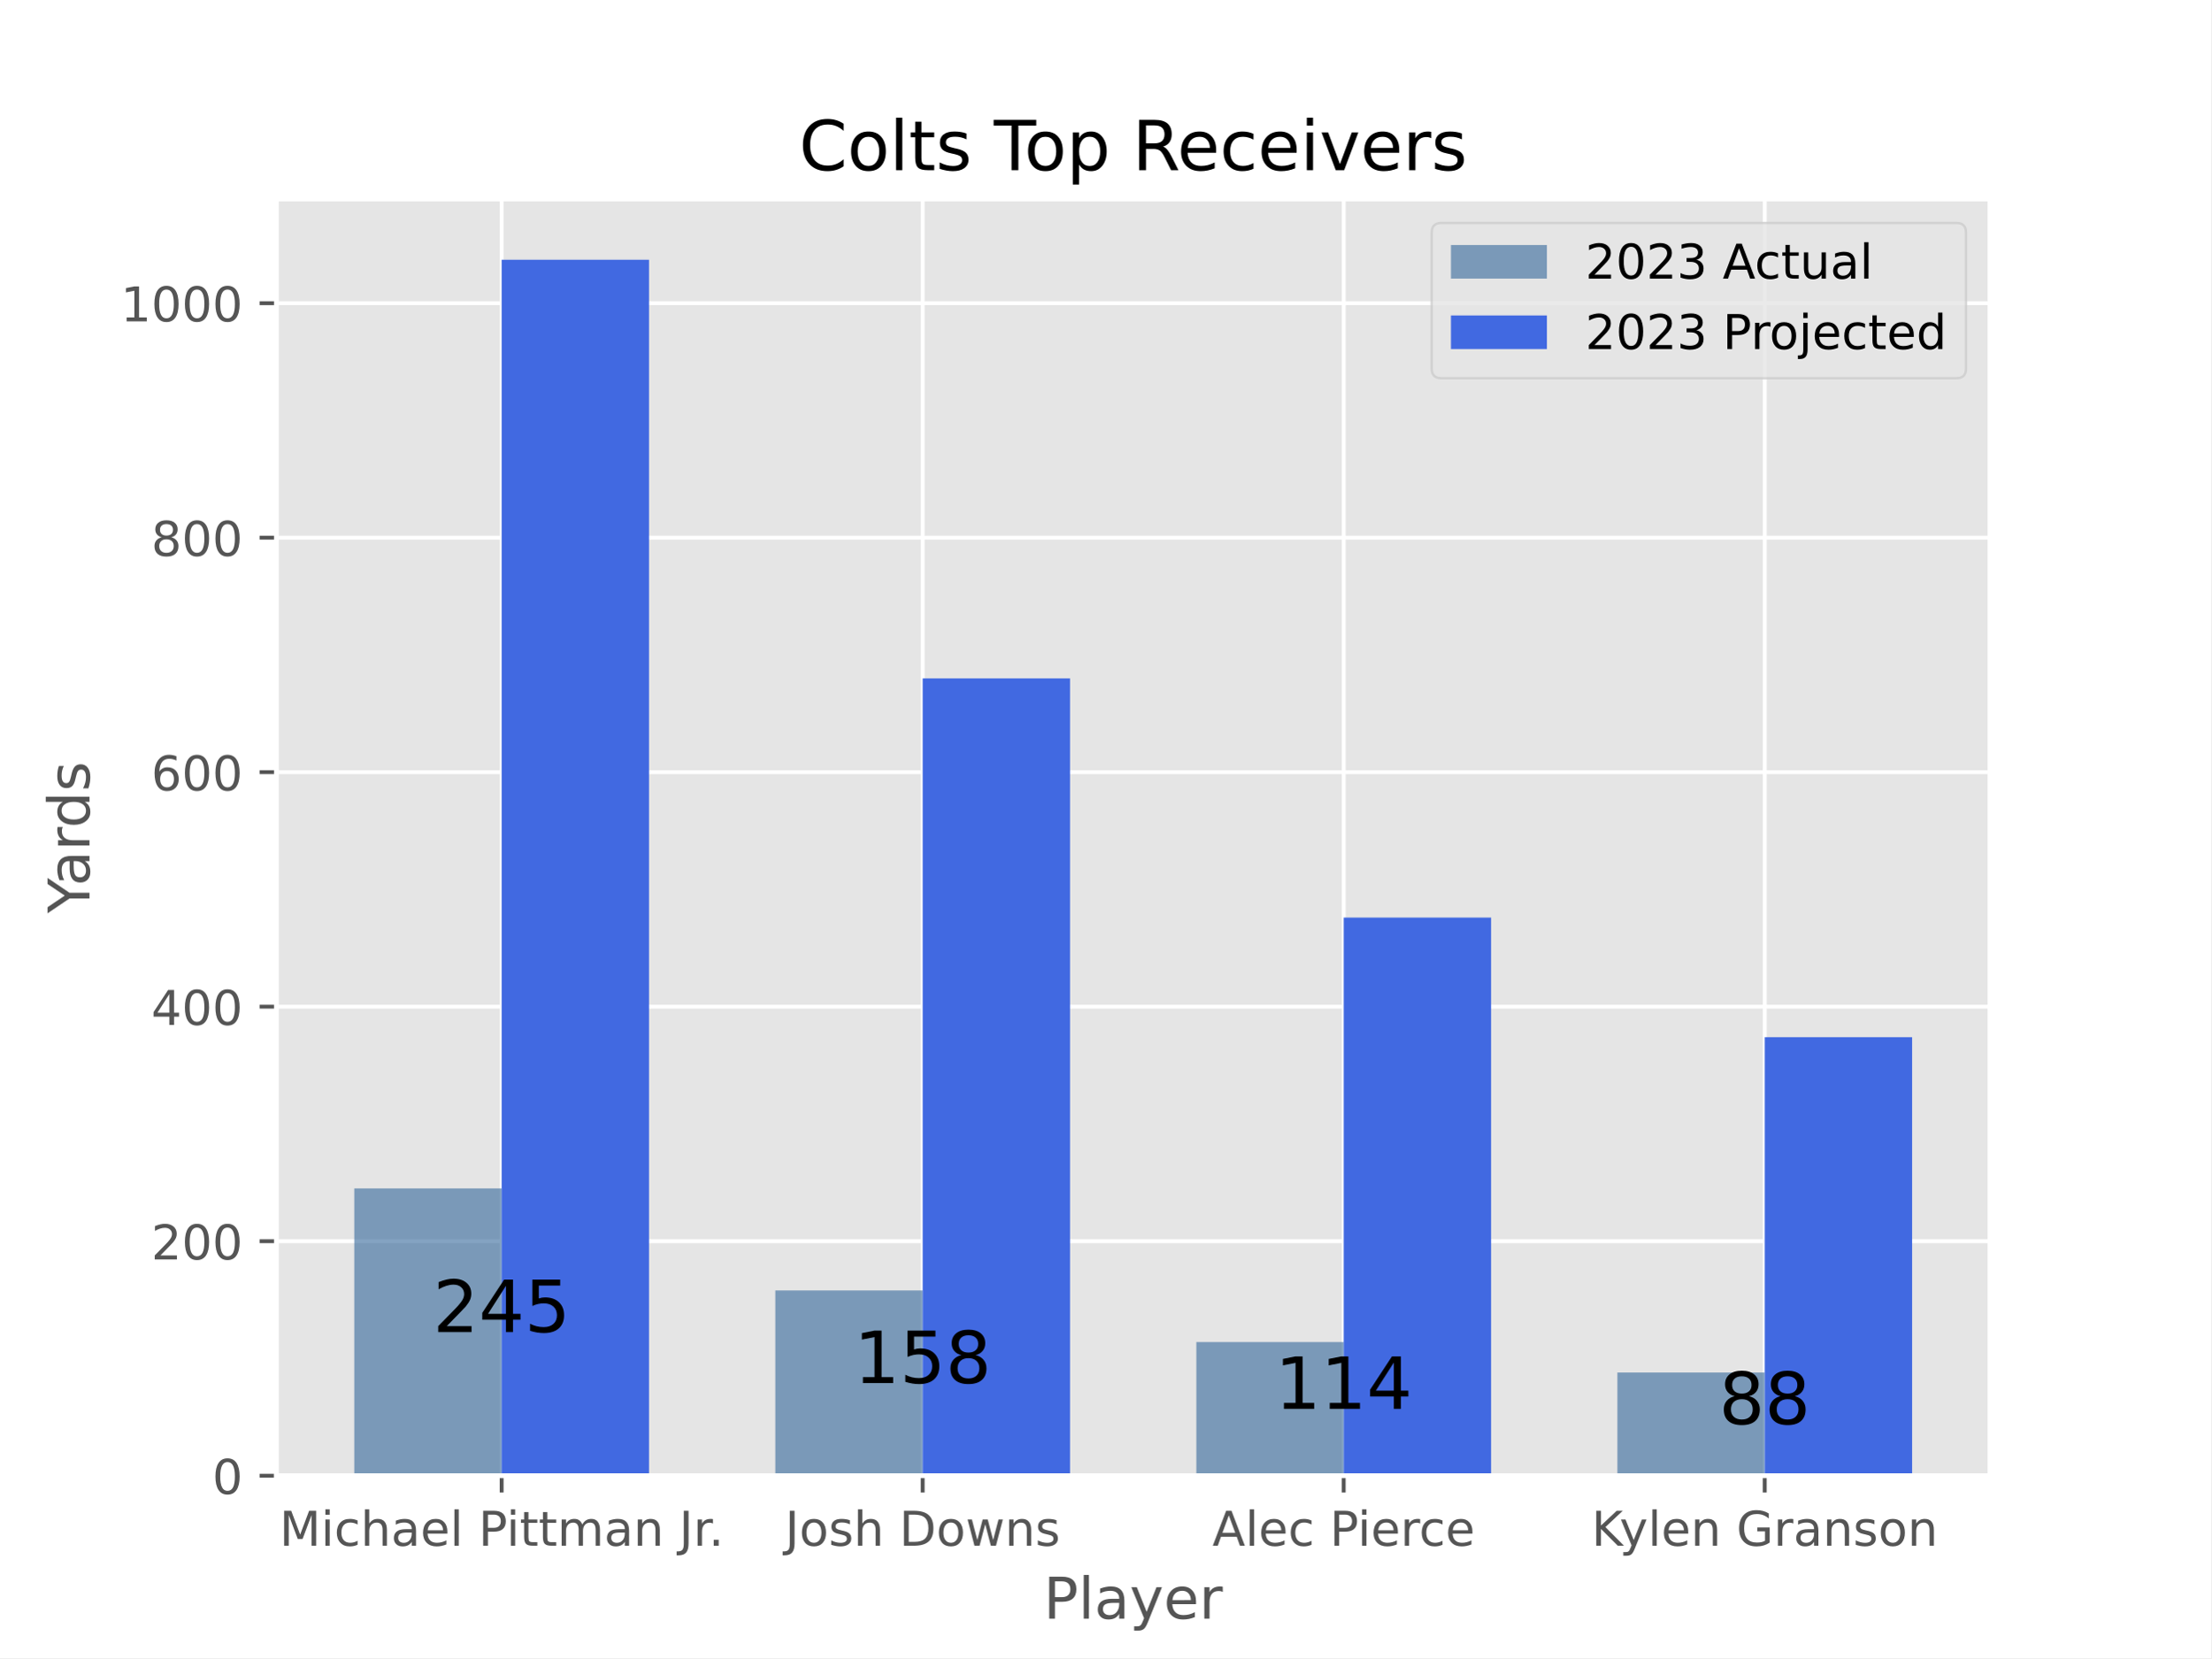
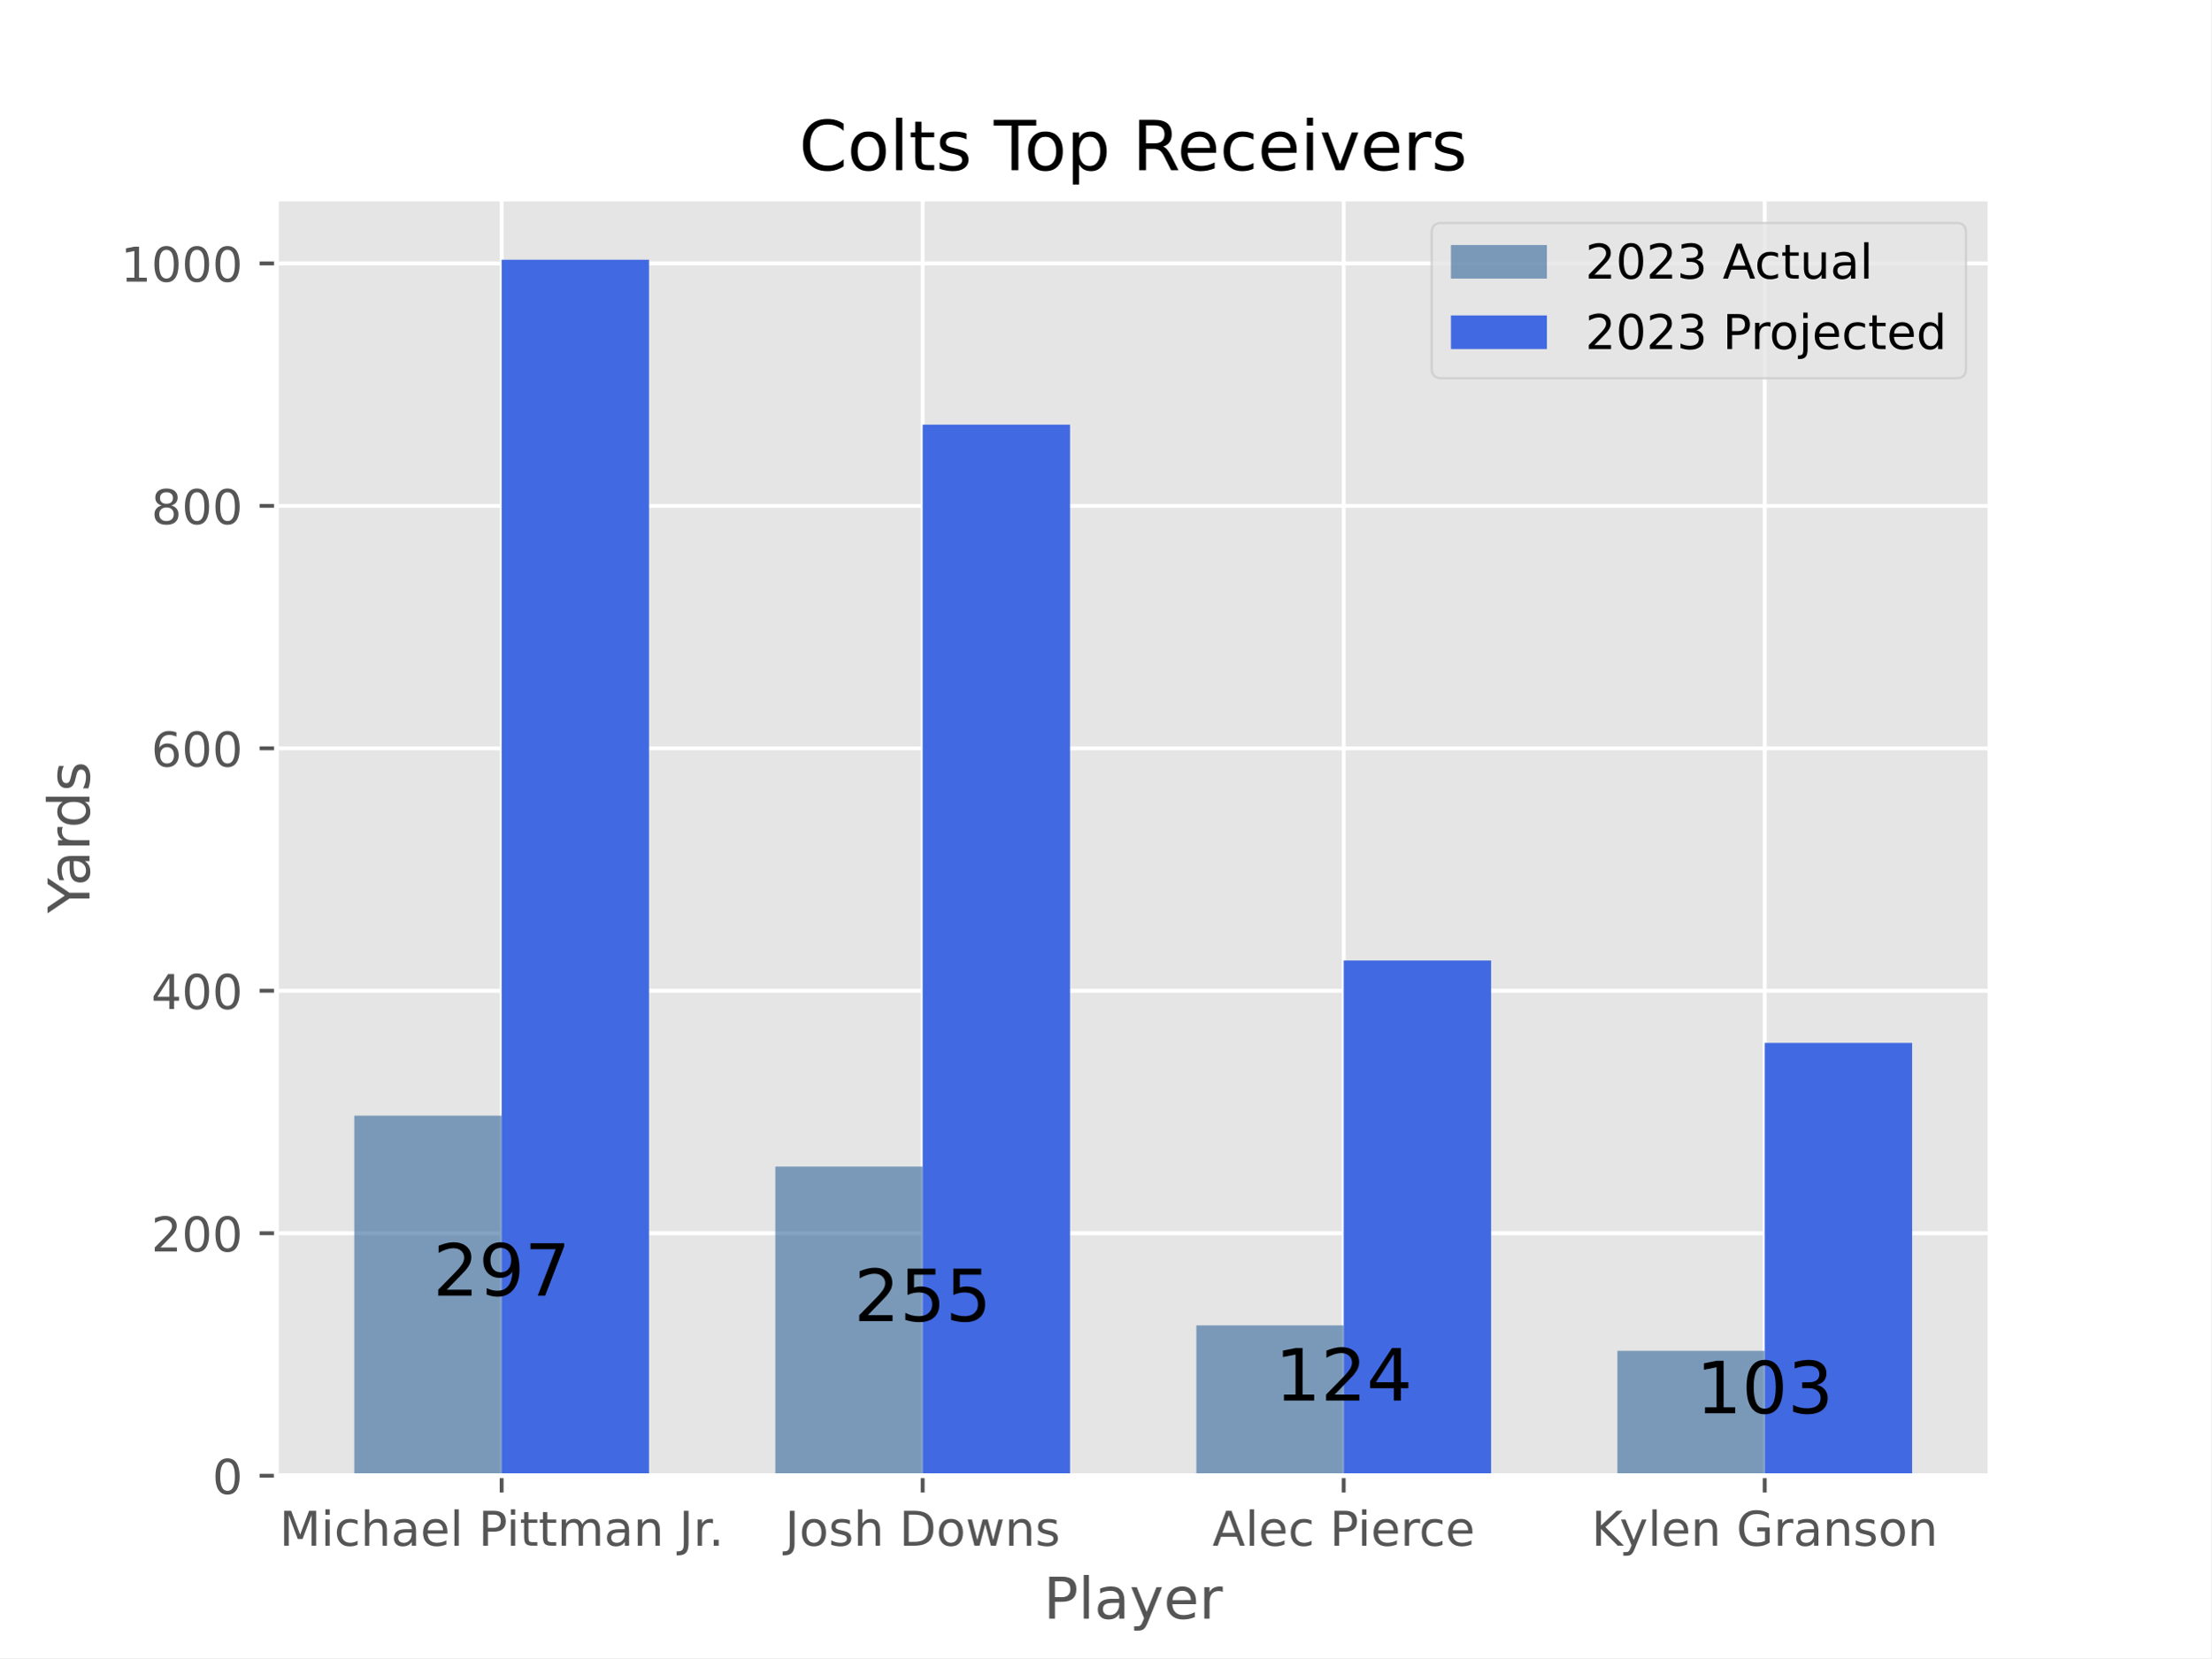
<svg xmlns="http://www.w3.org/2000/svg" xmlns:xlink="http://www.w3.org/1999/xlink" width="460.8pt" height="345.6pt" viewBox="0 0 460.8 345.6" version="1.1">
  <defs>
    <style type="text/css">*{stroke-linejoin: round; stroke-linecap: butt}</style>
  </defs>
  <g id="figure_1">
    <g id="patch_1">
      <path d="M 0 345.6  L 460.8 345.6  L 460.8 0  L 0 0  z " style="fill: #ffffff" />
    </g>
    <g id="axes_1">
      <g id="patch_2">
        <path d="M 57.6 307.584  L 414.72 307.584  L 414.72 41.472  L 57.6 41.472  z " style="fill: #e5e5e5" />
      </g>
      <g id="matplotlib.axis_1">
        <g id="xtick_1">
          <g id="line2d_1">
-             <path d="M 104.543 307.584  L 104.543 41.472  " clip-path="url(#p7441c606d1)" style="fill: none; stroke: #ffffff; stroke-width: 0.8; stroke-linecap: square" />
+             <path d="M 104.543 307.584  L 104.543 41.472  " clip-path="url(#p1976f311fa)" style="fill: none; stroke: #ffffff; stroke-width: 0.8; stroke-linecap: square" />
          </g>
          <g id="line2d_2">
            <defs>
-               <path id="ma13284f7e9" d="M 0 0  L 0 3.5  " style="stroke: #555555; stroke-width: 0.8" />
+               <path id="mad76d94709" d="M 0 0  L 0 3.5  " style="stroke: #555555; stroke-width: 0.8" />
            </defs>
            <g>
-               <use xlink:href="#ma13284f7e9" x="104.543" y="307.584" style="fill: #555555; stroke: #555555; stroke-width: 0.8" />
+               <use xlink:href="#mad76d94709" x="104.543" y="307.584" style="fill: #555555; stroke: #555555; stroke-width: 0.8" />
            </g>
          </g>
          <g id="text_1">
            <g style="fill: #555555" transform="translate(58.23626 322.1824) scale(0.1 -0.1)">
              <defs>
                <path id="DejaVuSans-4d" d="M 628 4666  L 1569 4666  L 2759 1491  L 3956 4666  L 4897 4666  L 4897 0  L 4281 0  L 4281 4097  L 3078 897  L 2444 897  L 1241 4097  L 1241 0  L 628 0  L 628 4666  z " transform="scale(0.015625)" />
                <path id="DejaVuSans-69" d="M 603 3500  L 1178 3500  L 1178 0  L 603 0  L 603 3500  z M 603 4863  L 1178 4863  L 1178 4134  L 603 4134  L 603 4863  z " transform="scale(0.015625)" />
                <path id="DejaVuSans-63" d="M 3122 3366  L 3122 2828  Q 2878 2963 2633 3030  Q 2388 3097 2138 3097  Q 1578 3097 1268 2742  Q 959 2388 959 1747  Q 959 1106 1268 751  Q 1578 397 2138 397  Q 2388 397 2633 464  Q 2878 531 3122 666  L 3122 134  Q 2881 22 2623 -34  Q 2366 -91 2075 -91  Q 1284 -91 818 406  Q 353 903 353 1747  Q 353 2603 823 3093  Q 1294 3584 2113 3584  Q 2378 3584 2631 3529  Q 2884 3475 3122 3366  z " transform="scale(0.015625)" />
                <path id="DejaVuSans-68" d="M 3513 2113  L 3513 0  L 2938 0  L 2938 2094  Q 2938 2591 2744 2837  Q 2550 3084 2163 3084  Q 1697 3084 1428 2787  Q 1159 2491 1159 1978  L 1159 0  L 581 0  L 581 4863  L 1159 4863  L 1159 2956  Q 1366 3272 1645 3428  Q 1925 3584 2291 3584  Q 2894 3584 3203 3211  Q 3513 2838 3513 2113  z " transform="scale(0.015625)" />
                <path id="DejaVuSans-61" d="M 2194 1759  Q 1497 1759 1228 1600  Q 959 1441 959 1056  Q 959 750 1161 570  Q 1363 391 1709 391  Q 2188 391 2477 730  Q 2766 1069 2766 1631  L 2766 1759  L 2194 1759  z M 3341 1997  L 3341 0  L 2766 0  L 2766 531  Q 2569 213 2275 61  Q 1981 -91 1556 -91  Q 1019 -91 701 211  Q 384 513 384 1019  Q 384 1609 779 1909  Q 1175 2209 1959 2209  L 2766 2209  L 2766 2266  Q 2766 2663 2505 2880  Q 2244 3097 1772 3097  Q 1472 3097 1187 3025  Q 903 2953 641 2809  L 641 3341  Q 956 3463 1253 3523  Q 1550 3584 1831 3584  Q 2591 3584 2966 3190  Q 3341 2797 3341 1997  z " transform="scale(0.015625)" />
                <path id="DejaVuSans-65" d="M 3597 1894  L 3597 1613  L 953 1613  Q 991 1019 1311 708  Q 1631 397 2203 397  Q 2534 397 2845 478  Q 3156 559 3463 722  L 3463 178  Q 3153 47 2828 -22  Q 2503 -91 2169 -91  Q 1331 -91 842 396  Q 353 884 353 1716  Q 353 2575 817 3079  Q 1281 3584 2069 3584  Q 2775 3584 3186 3129  Q 3597 2675 3597 1894  z M 3022 2063  Q 3016 2534 2758 2815  Q 2500 3097 2075 3097  Q 1594 3097 1305 2825  Q 1016 2553 972 2059  L 3022 2063  z " transform="scale(0.015625)" />
                <path id="DejaVuSans-6c" d="M 603 4863  L 1178 4863  L 1178 0  L 603 0  L 603 4863  z " transform="scale(0.015625)" />
                <path id="DejaVuSans-20" transform="scale(0.015625)" />
                <path id="DejaVuSans-50" d="M 1259 4147  L 1259 2394  L 2053 2394  Q 2494 2394 2734 2622  Q 2975 2850 2975 3272  Q 2975 3691 2734 3919  Q 2494 4147 2053 4147  L 1259 4147  z M 628 4666  L 2053 4666  Q 2838 4666 3239 4311  Q 3641 3956 3641 3272  Q 3641 2581 3239 2228  Q 2838 1875 2053 1875  L 1259 1875  L 1259 0  L 628 0  L 628 4666  z " transform="scale(0.015625)" />
                <path id="DejaVuSans-74" d="M 1172 4494  L 1172 3500  L 2356 3500  L 2356 3053  L 1172 3053  L 1172 1153  Q 1172 725 1289 603  Q 1406 481 1766 481  L 2356 481  L 2356 0  L 1766 0  Q 1100 0 847 248  Q 594 497 594 1153  L 594 3053  L 172 3053  L 172 3500  L 594 3500  L 594 4494  L 1172 4494  z " transform="scale(0.015625)" />
                <path id="DejaVuSans-6d" d="M 3328 2828  Q 3544 3216 3844 3400  Q 4144 3584 4550 3584  Q 5097 3584 5394 3201  Q 5691 2819 5691 2113  L 5691 0  L 5113 0  L 5113 2094  Q 5113 2597 4934 2840  Q 4756 3084 4391 3084  Q 3944 3084 3684 2787  Q 3425 2491 3425 1978  L 3425 0  L 2847 0  L 2847 2094  Q 2847 2600 2669 2842  Q 2491 3084 2119 3084  Q 1678 3084 1418 2786  Q 1159 2488 1159 1978  L 1159 0  L 581 0  L 581 3500  L 1159 3500  L 1159 2956  Q 1356 3278 1631 3431  Q 1906 3584 2284 3584  Q 2666 3584 2933 3390  Q 3200 3197 3328 2828  z " transform="scale(0.015625)" />
                <path id="DejaVuSans-6e" d="M 3513 2113  L 3513 0  L 2938 0  L 2938 2094  Q 2938 2591 2744 2837  Q 2550 3084 2163 3084  Q 1697 3084 1428 2787  Q 1159 2491 1159 1978  L 1159 0  L 581 0  L 581 3500  L 1159 3500  L 1159 2956  Q 1366 3272 1645 3428  Q 1925 3584 2291 3584  Q 2894 3584 3203 3211  Q 3513 2838 3513 2113  z " transform="scale(0.015625)" />
                <path id="DejaVuSans-4a" d="M 628 4666  L 1259 4666  L 1259 325  Q 1259 -519 939 -900  Q 619 -1281 -91 -1281  L -331 -1281  L -331 -750  L -134 -750  Q 284 -750 456 -515  Q 628 -281 628 325  L 628 4666  z " transform="scale(0.015625)" />
                <path id="DejaVuSans-72" d="M 2631 2963  Q 2534 3019 2420 3045  Q 2306 3072 2169 3072  Q 1681 3072 1420 2755  Q 1159 2438 1159 1844  L 1159 0  L 581 0  L 581 3500  L 1159 3500  L 1159 2956  Q 1341 3275 1631 3429  Q 1922 3584 2338 3584  Q 2397 3584 2469 3576  Q 2541 3569 2628 3553  L 2631 2963  z " transform="scale(0.015625)" />
                <path id="DejaVuSans-2e" d="M 684 794  L 1344 794  L 1344 0  L 684 0  L 684 794  z " transform="scale(0.015625)" />
              </defs>
              <use xlink:href="#DejaVuSans-4d" />
              <use xlink:href="#DejaVuSans-69" x="86.279" />
              <use xlink:href="#DejaVuSans-63" x="114.062" />
              <use xlink:href="#DejaVuSans-68" x="169.043" />
              <use xlink:href="#DejaVuSans-61" x="232.422" />
              <use xlink:href="#DejaVuSans-65" x="293.701" />
              <use xlink:href="#DejaVuSans-6c" x="355.225" />
              <use xlink:href="#DejaVuSans-20" x="383.008" />
              <use xlink:href="#DejaVuSans-50" x="414.795" />
              <use xlink:href="#DejaVuSans-69" x="472.848" />
              <use xlink:href="#DejaVuSans-74" x="500.631" />
              <use xlink:href="#DejaVuSans-74" x="539.84" />
              <use xlink:href="#DejaVuSans-6d" x="579.049" />
              <use xlink:href="#DejaVuSans-61" x="676.461" />
              <use xlink:href="#DejaVuSans-6e" x="737.74" />
              <use xlink:href="#DejaVuSans-20" x="801.119" />
              <use xlink:href="#DejaVuSans-4a" x="832.906" />
              <use xlink:href="#DejaVuSans-72" x="862.398" />
              <use xlink:href="#DejaVuSans-2e" x="894.387" />
            </g>
          </g>
        </g>
        <g id="xtick_2">
          <g id="line2d_3">
-             <path d="M 192.288 307.584  L 192.288 41.472  " clip-path="url(#p7441c606d1)" style="fill: none; stroke: #ffffff; stroke-width: 0.8; stroke-linecap: square" />
+             <path d="M 192.288 307.584  L 192.288 41.472  " clip-path="url(#p1976f311fa)" style="fill: none; stroke: #ffffff; stroke-width: 0.8; stroke-linecap: square" />
          </g>
          <g id="line2d_4">
            <g>
-               <use xlink:href="#ma13284f7e9" x="192.288" y="307.584" style="fill: #555555; stroke: #555555; stroke-width: 0.8" />
+               <use xlink:href="#mad76d94709" x="192.288" y="307.584" style="fill: #555555; stroke: #555555; stroke-width: 0.8" />
            </g>
          </g>
          <g id="text_2">
            <g style="fill: #555555" transform="translate(163.619 322.1824) scale(0.1 -0.1)">
              <defs>
                <path id="DejaVuSans-6f" d="M 1959 3097  Q 1497 3097 1228 2736  Q 959 2375 959 1747  Q 959 1119 1226 758  Q 1494 397 1959 397  Q 2419 397 2687 759  Q 2956 1122 2956 1747  Q 2956 2369 2687 2733  Q 2419 3097 1959 3097  z M 1959 3584  Q 2709 3584 3137 3096  Q 3566 2609 3566 1747  Q 3566 888 3137 398  Q 2709 -91 1959 -91  Q 1206 -91 779 398  Q 353 888 353 1747  Q 353 2609 779 3096  Q 1206 3584 1959 3584  z " transform="scale(0.015625)" />
                <path id="DejaVuSans-73" d="M 2834 3397  L 2834 2853  Q 2591 2978 2328 3040  Q 2066 3103 1784 3103  Q 1356 3103 1142 2972  Q 928 2841 928 2578  Q 928 2378 1081 2264  Q 1234 2150 1697 2047  L 1894 2003  Q 2506 1872 2764 1633  Q 3022 1394 3022 966  Q 3022 478 2636 193  Q 2250 -91 1575 -91  Q 1294 -91 989 -36  Q 684 19 347 128  L 347 722  Q 666 556 975 473  Q 1284 391 1588 391  Q 1994 391 2212 530  Q 2431 669 2431 922  Q 2431 1156 2273 1281  Q 2116 1406 1581 1522  L 1381 1569  Q 847 1681 609 1914  Q 372 2147 372 2553  Q 372 3047 722 3315  Q 1072 3584 1716 3584  Q 2034 3584 2315 3537  Q 2597 3491 2834 3397  z " transform="scale(0.015625)" />
                <path id="DejaVuSans-44" d="M 1259 4147  L 1259 519  L 2022 519  Q 2988 519 3436 956  Q 3884 1394 3884 2338  Q 3884 3275 3436 3711  Q 2988 4147 2022 4147  L 1259 4147  z M 628 4666  L 1925 4666  Q 3281 4666 3915 4102  Q 4550 3538 4550 2338  Q 4550 1131 3912 565  Q 3275 0 1925 0  L 628 0  L 628 4666  z " transform="scale(0.015625)" />
                <path id="DejaVuSans-77" d="M 269 3500  L 844 3500  L 1563 769  L 2278 3500  L 2956 3500  L 3675 769  L 4391 3500  L 4966 3500  L 4050 0  L 3372 0  L 2619 2869  L 1863 0  L 1184 0  L 269 3500  z " transform="scale(0.015625)" />
              </defs>
              <use xlink:href="#DejaVuSans-4a" />
              <use xlink:href="#DejaVuSans-6f" x="29.492" />
              <use xlink:href="#DejaVuSans-73" x="90.674" />
              <use xlink:href="#DejaVuSans-68" x="142.773" />
              <use xlink:href="#DejaVuSans-20" x="206.152" />
              <use xlink:href="#DejaVuSans-44" x="237.939" />
              <use xlink:href="#DejaVuSans-6f" x="314.941" />
              <use xlink:href="#DejaVuSans-77" x="376.123" />
              <use xlink:href="#DejaVuSans-6e" x="457.91" />
              <use xlink:href="#DejaVuSans-73" x="521.289" />
            </g>
          </g>
        </g>
        <g id="xtick_3">
          <g id="line2d_5">
-             <path d="M 280.032 307.584  L 280.032 41.472  " clip-path="url(#p7441c606d1)" style="fill: none; stroke: #ffffff; stroke-width: 0.8; stroke-linecap: square" />
+             <path d="M 280.032 307.584  L 280.032 41.472  " clip-path="url(#p1976f311fa)" style="fill: none; stroke: #ffffff; stroke-width: 0.8; stroke-linecap: square" />
          </g>
          <g id="line2d_6">
            <g>
-               <use xlink:href="#ma13284f7e9" x="280.032" y="307.584" style="fill: #555555; stroke: #555555; stroke-width: 0.8" />
+               <use xlink:href="#mad76d94709" x="280.032" y="307.584" style="fill: #555555; stroke: #555555; stroke-width: 0.8" />
            </g>
          </g>
          <g id="text_3">
            <g style="fill: #555555" transform="translate(252.6713 322.1824) scale(0.1 -0.1)">
              <defs>
                <path id="DejaVuSans-41" d="M 2188 4044  L 1331 1722  L 3047 1722  L 2188 4044  z M 1831 4666  L 2547 4666  L 4325 0  L 3669 0  L 3244 1197  L 1141 1197  L 716 0  L 50 0  L 1831 4666  z " transform="scale(0.015625)" />
              </defs>
              <use xlink:href="#DejaVuSans-41" />
              <use xlink:href="#DejaVuSans-6c" x="68.408" />
              <use xlink:href="#DejaVuSans-65" x="96.191" />
              <use xlink:href="#DejaVuSans-63" x="157.715" />
              <use xlink:href="#DejaVuSans-20" x="212.695" />
              <use xlink:href="#DejaVuSans-50" x="244.482" />
              <use xlink:href="#DejaVuSans-69" x="302.535" />
              <use xlink:href="#DejaVuSans-65" x="330.318" />
              <use xlink:href="#DejaVuSans-72" x="391.842" />
              <use xlink:href="#DejaVuSans-63" x="430.705" />
              <use xlink:href="#DejaVuSans-65" x="485.686" />
            </g>
          </g>
        </g>
        <g id="xtick_4">
          <g id="line2d_7">
-             <path d="M 367.777 307.584  L 367.777 41.472  " clip-path="url(#p7441c606d1)" style="fill: none; stroke: #ffffff; stroke-width: 0.8; stroke-linecap: square" />
+             <path d="M 367.777 307.584  L 367.777 41.472  " clip-path="url(#p1976f311fa)" style="fill: none; stroke: #ffffff; stroke-width: 0.8; stroke-linecap: square" />
          </g>
          <g id="line2d_8">
            <g>
-               <use xlink:href="#ma13284f7e9" x="367.777" y="307.584" style="fill: #555555; stroke: #555555; stroke-width: 0.8" />
+               <use xlink:href="#mad76d94709" x="367.777" y="307.584" style="fill: #555555; stroke: #555555; stroke-width: 0.8" />
            </g>
          </g>
          <g id="text_4">
            <g style="fill: #555555" transform="translate(331.6822 322.1824) scale(0.1 -0.1)">
              <defs>
                <path id="DejaVuSans-4b" d="M 628 4666  L 1259 4666  L 1259 2694  L 3353 4666  L 4166 4666  L 1850 2491  L 4331 0  L 3500 0  L 1259 2247  L 1259 0  L 628 0  L 628 4666  z " transform="scale(0.015625)" />
                <path id="DejaVuSans-79" d="M 2059 -325  Q 1816 -950 1584 -1140  Q 1353 -1331 966 -1331  L 506 -1331  L 506 -850  L 844 -850  Q 1081 -850 1212 -737  Q 1344 -625 1503 -206  L 1606 56  L 191 3500  L 800 3500  L 1894 763  L 2988 3500  L 3597 3500  L 2059 -325  z " transform="scale(0.015625)" />
                <path id="DejaVuSans-47" d="M 3809 666  L 3809 1919  L 2778 1919  L 2778 2438  L 4434 2438  L 4434 434  Q 4069 175 3628 42  Q 3188 -91 2688 -91  Q 1594 -91 976 548  Q 359 1188 359 2328  Q 359 3472 976 4111  Q 1594 4750 2688 4750  Q 3144 4750 3555 4637  Q 3966 4525 4313 4306  L 4313 3634  Q 3963 3931 3569 4081  Q 3175 4231 2741 4231  Q 1884 4231 1454 3753  Q 1025 3275 1025 2328  Q 1025 1384 1454 906  Q 1884 428 2741 428  Q 3075 428 3337 486  Q 3600 544 3809 666  z " transform="scale(0.015625)" />
              </defs>
              <use xlink:href="#DejaVuSans-4b" />
              <use xlink:href="#DejaVuSans-79" x="58.326" />
              <use xlink:href="#DejaVuSans-6c" x="117.506" />
              <use xlink:href="#DejaVuSans-65" x="145.289" />
              <use xlink:href="#DejaVuSans-6e" x="206.812" />
              <use xlink:href="#DejaVuSans-20" x="270.191" />
              <use xlink:href="#DejaVuSans-47" x="301.979" />
              <use xlink:href="#DejaVuSans-72" x="379.469" />
              <use xlink:href="#DejaVuSans-61" x="420.582" />
              <use xlink:href="#DejaVuSans-6e" x="481.861" />
              <use xlink:href="#DejaVuSans-73" x="545.24" />
              <use xlink:href="#DejaVuSans-6f" x="597.34" />
              <use xlink:href="#DejaVuSans-6e" x="658.521" />
            </g>
          </g>
        </g>
        <g id="text_5">
          <g style="fill: #555555" transform="translate(217.4888 337.3802) scale(0.12 -0.12)">
            <use xlink:href="#DejaVuSans-50" />
            <use xlink:href="#DejaVuSans-6c" x="60.303" />
            <use xlink:href="#DejaVuSans-61" x="88.086" />
            <use xlink:href="#DejaVuSans-79" x="149.365" />
            <use xlink:href="#DejaVuSans-65" x="208.545" />
            <use xlink:href="#DejaVuSans-72" x="270.068" />
          </g>
        </g>
      </g>
      <g id="matplotlib.axis_2">
        <g id="ytick_1">
          <g id="line2d_9">
-             <path d="M 57.6 307.584  L 414.72 307.584  " clip-path="url(#p7441c606d1)" style="fill: none; stroke: #ffffff; stroke-width: 0.8; stroke-linecap: square" />
+             <path d="M 57.6 307.584  L 414.72 307.584  " clip-path="url(#p1976f311fa)" style="fill: none; stroke: #ffffff; stroke-width: 0.8; stroke-linecap: square" />
          </g>
          <g id="line2d_10">
            <defs>
-               <path id="m8d6ee05a88" d="M 0 0  L -3.5 0  " style="stroke: #555555; stroke-width: 0.8" />
+               <path id="m1fe9db5b23" d="M 0 0  L -3.5 0  " style="stroke: #555555; stroke-width: 0.8" />
            </defs>
            <g>
-               <use xlink:href="#m8d6ee05a88" x="57.6" y="307.584" style="fill: #555555; stroke: #555555; stroke-width: 0.8" />
+               <use xlink:href="#m1fe9db5b23" x="57.6" y="307.584" style="fill: #555555; stroke: #555555; stroke-width: 0.8" />
            </g>
          </g>
          <g id="text_6">
            <g style="fill: #555555" transform="translate(44.2375 311.3832) scale(0.1 -0.1)">
              <defs>
                <path id="DejaVuSans-30" d="M 2034 4250  Q 1547 4250 1301 3770  Q 1056 3291 1056 2328  Q 1056 1369 1301 889  Q 1547 409 2034 409  Q 2525 409 2770 889  Q 3016 1369 3016 2328  Q 3016 3291 2770 3770  Q 2525 4250 2034 4250  z M 2034 4750  Q 2819 4750 3233 4129  Q 3647 3509 3647 2328  Q 3647 1150 3233 529  Q 2819 -91 2034 -91  Q 1250 -91 836 529  Q 422 1150 422 2328  Q 422 3509 836 4129  Q 1250 4750 2034 4750  z " transform="scale(0.015625)" />
              </defs>
              <use xlink:href="#DejaVuSans-30" />
            </g>
          </g>
        </g>
        <g id="ytick_2">
          <g id="line2d_11">
-             <path d="M 57.6 258.705  L 414.72 258.705  " clip-path="url(#p7441c606d1)" style="fill: none; stroke: #ffffff; stroke-width: 0.8; stroke-linecap: square" />
+             <path d="M 57.6 257.048  L 414.72 257.048  " clip-path="url(#p1976f311fa)" style="fill: none; stroke: #ffffff; stroke-width: 0.8; stroke-linecap: square" />
          </g>
          <g id="line2d_12">
            <g>
-               <use xlink:href="#m8d6ee05a88" x="57.6" y="258.705" style="fill: #555555; stroke: #555555; stroke-width: 0.8" />
+               <use xlink:href="#m1fe9db5b23" x="57.6" y="257.048" style="fill: #555555; stroke: #555555; stroke-width: 0.8" />
            </g>
          </g>
          <g id="text_7">
-             <g style="fill: #555555" transform="translate(31.5125 262.5038) scale(0.1 -0.1)">
+             <g style="fill: #555555" transform="translate(31.5125 260.8468) scale(0.1 -0.1)">
              <defs>
                <path id="DejaVuSans-32" d="M 1228 531  L 3431 531  L 3431 0  L 469 0  L 469 531  Q 828 903 1448 1529  Q 2069 2156 2228 2338  Q 2531 2678 2651 2914  Q 2772 3150 2772 3378  Q 2772 3750 2511 3984  Q 2250 4219 1831 4219  Q 1534 4219 1204 4116  Q 875 4013 500 3803  L 500 4441  Q 881 4594 1212 4672  Q 1544 4750 1819 4750  Q 2544 4750 2975 4387  Q 3406 4025 3406 3419  Q 3406 3131 3298 2873  Q 3191 2616 2906 2266  Q 2828 2175 2409 1742  Q 1991 1309 1228 531  z " transform="scale(0.015625)" />
              </defs>
              <use xlink:href="#DejaVuSans-32" />
              <use xlink:href="#DejaVuSans-30" x="63.623" />
              <use xlink:href="#DejaVuSans-30" x="127.246" />
            </g>
          </g>
        </g>
        <g id="ytick_3">
          <g id="line2d_13">
-             <path d="M 57.6 209.825  L 414.72 209.825  " clip-path="url(#p7441c606d1)" style="fill: none; stroke: #ffffff; stroke-width: 0.8; stroke-linecap: square" />
+             <path d="M 57.6 206.511  L 414.72 206.511  " clip-path="url(#p1976f311fa)" style="fill: none; stroke: #ffffff; stroke-width: 0.8; stroke-linecap: square" />
          </g>
          <g id="line2d_14">
            <g>
-               <use xlink:href="#m8d6ee05a88" x="57.6" y="209.825" style="fill: #555555; stroke: #555555; stroke-width: 0.8" />
+               <use xlink:href="#m1fe9db5b23" x="57.6" y="206.511" style="fill: #555555; stroke: #555555; stroke-width: 0.8" />
            </g>
          </g>
          <g id="text_8">
-             <g style="fill: #555555" transform="translate(31.5125 213.6243) scale(0.1 -0.1)">
+             <g style="fill: #555555" transform="translate(31.5125 210.3104) scale(0.1 -0.1)">
              <defs>
                <path id="DejaVuSans-34" d="M 2419 4116  L 825 1625  L 2419 1625  L 2419 4116  z M 2253 4666  L 3047 4666  L 3047 1625  L 3713 1625  L 3713 1100  L 3047 1100  L 3047 0  L 2419 0  L 2419 1100  L 313 1100  L 313 1709  L 2253 4666  z " transform="scale(0.015625)" />
              </defs>
              <use xlink:href="#DejaVuSans-34" />
              <use xlink:href="#DejaVuSans-30" x="63.623" />
              <use xlink:href="#DejaVuSans-30" x="127.246" />
            </g>
          </g>
        </g>
        <g id="ytick_4">
          <g id="line2d_15">
-             <path d="M 57.6 160.946  L 414.72 160.946  " clip-path="url(#p7441c606d1)" style="fill: none; stroke: #ffffff; stroke-width: 0.8; stroke-linecap: square" />
+             <path d="M 57.6 155.975  L 414.72 155.975  " clip-path="url(#p1976f311fa)" style="fill: none; stroke: #ffffff; stroke-width: 0.8; stroke-linecap: square" />
          </g>
          <g id="line2d_16">
            <g>
-               <use xlink:href="#m8d6ee05a88" x="57.6" y="160.946" style="fill: #555555; stroke: #555555; stroke-width: 0.8" />
+               <use xlink:href="#m1fe9db5b23" x="57.6" y="155.975" style="fill: #555555; stroke: #555555; stroke-width: 0.8" />
            </g>
          </g>
          <g id="text_9">
-             <g style="fill: #555555" transform="translate(31.5125 164.7448) scale(0.1 -0.1)">
+             <g style="fill: #555555" transform="translate(31.5125 159.774) scale(0.1 -0.1)">
              <defs>
                <path id="DejaVuSans-36" d="M 2113 2584  Q 1688 2584 1439 2293  Q 1191 2003 1191 1497  Q 1191 994 1439 701  Q 1688 409 2113 409  Q 2538 409 2786 701  Q 3034 994 3034 1497  Q 3034 2003 2786 2293  Q 2538 2584 2113 2584  z M 3366 4563  L 3366 3988  Q 3128 4100 2886 4159  Q 2644 4219 2406 4219  Q 1781 4219 1451 3797  Q 1122 3375 1075 2522  Q 1259 2794 1537 2939  Q 1816 3084 2150 3084  Q 2853 3084 3261 2657  Q 3669 2231 3669 1497  Q 3669 778 3244 343  Q 2819 -91 2113 -91  Q 1303 -91 875 529  Q 447 1150 447 2328  Q 447 3434 972 4092  Q 1497 4750 2381 4750  Q 2619 4750 2861 4703  Q 3103 4656 3366 4563  z " transform="scale(0.015625)" />
              </defs>
              <use xlink:href="#DejaVuSans-36" />
              <use xlink:href="#DejaVuSans-30" x="63.623" />
              <use xlink:href="#DejaVuSans-30" x="127.246" />
            </g>
          </g>
        </g>
        <g id="ytick_5">
          <g id="line2d_17">
-             <path d="M 57.6 112.066  L 414.72 112.066  " clip-path="url(#p7441c606d1)" style="fill: none; stroke: #ffffff; stroke-width: 0.8; stroke-linecap: square" />
+             <path d="M 57.6 105.438  L 414.72 105.438  " clip-path="url(#p1976f311fa)" style="fill: none; stroke: #ffffff; stroke-width: 0.8; stroke-linecap: square" />
          </g>
          <g id="line2d_18">
            <g>
-               <use xlink:href="#m8d6ee05a88" x="57.6" y="112.066" style="fill: #555555; stroke: #555555; stroke-width: 0.8" />
+               <use xlink:href="#m1fe9db5b23" x="57.6" y="105.438" style="fill: #555555; stroke: #555555; stroke-width: 0.8" />
            </g>
          </g>
          <g id="text_10">
-             <g style="fill: #555555" transform="translate(31.5125 115.8654) scale(0.1 -0.1)">
+             <g style="fill: #555555" transform="translate(31.5125 109.2377) scale(0.1 -0.1)">
              <defs>
                <path id="DejaVuSans-38" d="M 2034 2216  Q 1584 2216 1326 1975  Q 1069 1734 1069 1313  Q 1069 891 1326 650  Q 1584 409 2034 409  Q 2484 409 2743 651  Q 3003 894 3003 1313  Q 3003 1734 2745 1975  Q 2488 2216 2034 2216  z M 1403 2484  Q 997 2584 770 2862  Q 544 3141 544 3541  Q 544 4100 942 4425  Q 1341 4750 2034 4750  Q 2731 4750 3128 4425  Q 3525 4100 3525 3541  Q 3525 3141 3298 2862  Q 3072 2584 2669 2484  Q 3125 2378 3379 2068  Q 3634 1759 3634 1313  Q 3634 634 3220 271  Q 2806 -91 2034 -91  Q 1263 -91 848 271  Q 434 634 434 1313  Q 434 1759 690 2068  Q 947 2378 1403 2484  z M 1172 3481  Q 1172 3119 1398 2916  Q 1625 2713 2034 2713  Q 2441 2713 2670 2916  Q 2900 3119 2900 3481  Q 2900 3844 2670 4047  Q 2441 4250 2034 4250  Q 1625 4250 1398 4047  Q 1172 3844 1172 3481  z " transform="scale(0.015625)" />
              </defs>
              <use xlink:href="#DejaVuSans-38" />
              <use xlink:href="#DejaVuSans-30" x="63.623" />
              <use xlink:href="#DejaVuSans-30" x="127.246" />
            </g>
          </g>
        </g>
        <g id="ytick_6">
          <g id="line2d_19">
-             <path d="M 57.6 63.187  L 414.72 63.187  " clip-path="url(#p7441c606d1)" style="fill: none; stroke: #ffffff; stroke-width: 0.8; stroke-linecap: square" />
+             <path d="M 57.6 54.902  L 414.72 54.902  " clip-path="url(#p1976f311fa)" style="fill: none; stroke: #ffffff; stroke-width: 0.8; stroke-linecap: square" />
          </g>
          <g id="line2d_20">
            <g>
-               <use xlink:href="#m8d6ee05a88" x="57.6" y="63.187" style="fill: #555555; stroke: #555555; stroke-width: 0.8" />
+               <use xlink:href="#m1fe9db5b23" x="57.6" y="54.902" style="fill: #555555; stroke: #555555; stroke-width: 0.8" />
            </g>
          </g>
          <g id="text_11">
-             <g style="fill: #555555" transform="translate(25.15 66.98592) scale(0.1 -0.1)">
+             <g style="fill: #555555" transform="translate(25.15 58.70126) scale(0.1 -0.1)">
              <defs>
                <path id="DejaVuSans-31" d="M 794 531  L 1825 531  L 1825 4091  L 703 3866  L 703 4441  L 1819 4666  L 2450 4666  L 2450 531  L 3481 531  L 3481 0  L 794 0  L 794 531  z " transform="scale(0.015625)" />
              </defs>
              <use xlink:href="#DejaVuSans-31" />
              <use xlink:href="#DejaVuSans-30" x="63.623" />
              <use xlink:href="#DejaVuSans-30" x="127.246" />
              <use xlink:href="#DejaVuSans-30" x="190.869" />
            </g>
          </g>
        </g>
        <g id="text_12">
          <g style="fill: #555555" transform="translate(18.65438 190.3408) rotate(-90) scale(0.12 -0.12)">
            <defs>
              <path id="DejaVuSans-59" d="M -13 4666  L 666 4666  L 1959 2747  L 3244 4666  L 3922 4666  L 2272 2222  L 2272 0  L 1638 0  L 1638 2222  L -13 4666  z " transform="scale(0.015625)" />
              <path id="DejaVuSans-64" d="M 2906 2969  L 2906 4863  L 3481 4863  L 3481 0  L 2906 0  L 2906 525  Q 2725 213 2448 61  Q 2172 -91 1784 -91  Q 1150 -91 751 415  Q 353 922 353 1747  Q 353 2572 751 3078  Q 1150 3584 1784 3584  Q 2172 3584 2448 3432  Q 2725 3281 2906 2969  z M 947 1747  Q 947 1113 1208 752  Q 1469 391 1925 391  Q 2381 391 2643 752  Q 2906 1113 2906 1747  Q 2906 2381 2643 2742  Q 2381 3103 1925 3103  Q 1469 3103 1208 2742  Q 947 2381 947 1747  z " transform="scale(0.015625)" />
            </defs>
            <use xlink:href="#DejaVuSans-59" />
            <use xlink:href="#DejaVuSans-61" x="47.334" />
            <use xlink:href="#DejaVuSans-72" x="108.613" />
            <use xlink:href="#DejaVuSans-64" x="147.977" />
            <use xlink:href="#DejaVuSans-73" x="211.453" />
          </g>
        </g>
      </g>
      <g id="patch_3">
-         <path d="M 73.833 307.584  L 104.543 307.584  L 104.543 247.707  L 73.833 247.707  z " clip-path="url(#p7441c606d1)" style="fill: #336699; fill-opacity: 0.6" />
+         <path d="M 73.833 307.584  L 104.543 307.584  L 104.543 232.537  L 73.833 232.537  z " clip-path="url(#p1976f311fa)" style="fill: #336699; fill-opacity: 0.6" />
      </g>
      <g id="patch_4">
-         <path d="M 161.577 307.584  L 192.288 307.584  L 192.288 268.969  L 161.577 268.969  z " clip-path="url(#p7441c606d1)" style="fill: #336699; fill-opacity: 0.6" />
+         <path d="M 161.577 307.584  L 192.288 307.584  L 192.288 243.15  L 161.577 243.15  z " clip-path="url(#p1976f311fa)" style="fill: #336699; fill-opacity: 0.6" />
      </g>
      <g id="patch_5">
-         <path d="M 249.322 307.584  L 280.032 307.584  L 280.032 279.723  L 249.322 279.723  z " clip-path="url(#p7441c606d1)" style="fill: #336699; fill-opacity: 0.6" />
+         <path d="M 249.322 307.584  L 280.032 307.584  L 280.032 276.251  L 249.322 276.251  z " clip-path="url(#p1976f311fa)" style="fill: #336699; fill-opacity: 0.6" />
      </g>
      <g id="patch_6">
-         <path d="M 337.066 307.584  L 367.777 307.584  L 367.777 286.077  L 337.066 286.077  z " clip-path="url(#p7441c606d1)" style="fill: #336699; fill-opacity: 0.6" />
+         <path d="M 337.066 307.584  L 367.777 307.584  L 367.777 281.558  L 337.066 281.558  z " clip-path="url(#p1976f311fa)" style="fill: #336699; fill-opacity: 0.6" />
      </g>
      <g id="patch_7">
-         <path d="M 104.543 307.584  L 135.254 307.584  L 135.254 54.144  L 104.543 54.144  z " clip-path="url(#p7441c606d1)" style="fill: #4169e1" />
+         <path d="M 104.543 307.584  L 135.254 307.584  L 135.254 54.144  L 104.543 54.144  z " clip-path="url(#p1976f311fa)" style="fill: #4169e1" />
      </g>
      <g id="patch_8">
-         <path d="M 192.288 307.584  L 222.998 307.584  L 222.998 141.394  L 192.288 141.394  z " clip-path="url(#p7441c606d1)" style="fill: #4169e1" />
+         <path d="M 192.288 307.584  L 222.998 307.584  L 222.998 88.509  L 192.288 88.509  z " clip-path="url(#p1976f311fa)" style="fill: #4169e1" />
      </g>
      <g id="patch_9">
-         <path d="M 280.032 307.584  L 310.743 307.584  L 310.743 191.251  L 280.032 191.251  z " clip-path="url(#p7441c606d1)" style="fill: #4169e1" />
+         <path d="M 280.032 307.584  L 310.743 307.584  L 310.743 200.194  L 280.032 200.194  z " clip-path="url(#p1976f311fa)" style="fill: #4169e1" />
      </g>
      <g id="patch_10">
-         <path d="M 367.777 307.584  L 398.487 307.584  L 398.487 216.179  L 367.777 216.179  z " clip-path="url(#p7441c606d1)" style="fill: #4169e1" />
+         <path d="M 367.777 307.584  L 398.487 307.584  L 398.487 217.377  L 367.777 217.377  z " clip-path="url(#p1976f311fa)" style="fill: #4169e1" />
      </g>
      <g id="patch_11">
        <path d="M 57.6 307.584  L 57.6 41.472  " style="fill: none; stroke: #ffffff; stroke-linejoin: miter; stroke-linecap: square" />
      </g>
      <g id="patch_12">
        <path d="M 414.72 307.584  L 414.72 41.472  " style="fill: none; stroke: #ffffff; stroke-linejoin: miter; stroke-linecap: square" />
      </g>
      <g id="patch_13">
        <path d="M 57.6 307.584  L 414.72 307.584  " style="fill: none; stroke: #ffffff; stroke-linejoin: miter; stroke-linecap: square" />
      </g>
      <g id="patch_14">
        <path d="M 57.6 41.472  L 414.72 41.472  " style="fill: none; stroke: #ffffff; stroke-linejoin: miter; stroke-linecap: square" />
      </g>
      <g id="text_13">
-         <g transform="translate(90.22767 277.6453) scale(0.15 -0.15)">
+         <g transform="translate(90.22767 270.0607) scale(0.15 -0.15)">
+           <defs>
+             <path id="DejaVuSans-39" d="M 703 97  L 703 672  Q 941 559 1184 500  Q 1428 441 1663 441  Q 2288 441 2617 861  Q 2947 1281 2994 2138  Q 2813 1869 2534 1725  Q 2256 1581 1919 1581  Q 1219 1581 811 2004  Q 403 2428 403 3163  Q 403 3881 828 4315  Q 1253 4750 1959 4750  Q 2769 4750 3195 4129  Q 3622 3509 3622 2328  Q 3622 1225 3098 567  Q 2575 -91 1691 -91  Q 1453 -91 1209 -44  Q 966 3 703 97  z M 1959 2075  Q 2384 2075 2632 2365  Q 2881 2656 2881 3163  Q 2881 3666 2632 3958  Q 2384 4250 1959 4250  Q 1534 4250 1286 3958  Q 1038 3666 1038 3163  Q 1038 2656 1286 2365  Q 1534 2075 1959 2075  z " transform="scale(0.015625)" />
+             <path id="DejaVuSans-37" d="M 525 4666  L 3525 4666  L 3525 4397  L 1831 0  L 1172 0  L 2766 4134  L 525 4134  L 525 4666  z " transform="scale(0.015625)" />
+           </defs>
+           <use xlink:href="#DejaVuSans-32" />
+           <use xlink:href="#DejaVuSans-39" x="63.623" />
+           <use xlink:href="#DejaVuSans-37" x="127.246" />
+         </g>
+       </g>
+       <g id="text_14">
+         <g transform="translate(177.9721 275.3671) scale(0.15 -0.15)">
          <defs>
            <path id="DejaVuSans-35" d="M 691 4666  L 3169 4666  L 3169 4134  L 1269 4134  L 1269 2991  Q 1406 3038 1543 3061  Q 1681 3084 1819 3084  Q 2600 3084 3056 2656  Q 3513 2228 3513 1497  Q 3513 744 3044 326  Q 2575 -91 1722 -91  Q 1428 -91 1123 -41  Q 819 9 494 109  L 494 744  Q 775 591 1075 516  Q 1375 441 1709 441  Q 2250 441 2565 725  Q 2881 1009 2881 1497  Q 2881 1984 2565 2268  Q 2250 2553 1709 2553  Q 1456 2553 1204 2497  Q 953 2441 691 2322  L 691 4666  z " transform="scale(0.015625)" />
          </defs>
          <use xlink:href="#DejaVuSans-32" />
-           <use xlink:href="#DejaVuSans-34" x="63.623" />
+           <use xlink:href="#DejaVuSans-35" x="63.623" />
          <use xlink:href="#DejaVuSans-35" x="127.246" />
        </g>
      </g>
-       <g id="text_14">
-         <g transform="translate(177.9721 288.2766) scale(0.15 -0.15)">
+       <g id="text_15">
+         <g transform="translate(265.7166 291.9177) scale(0.15 -0.15)">
          <use xlink:href="#DejaVuSans-31" />
-           <use xlink:href="#DejaVuSans-35" x="63.623" />
-           <use xlink:href="#DejaVuSans-38" x="127.246" />
-         </g>
-       </g>
-       <g id="text_15">
-         <g transform="translate(265.7166 293.6534) scale(0.15 -0.15)">
+           <use xlink:href="#DejaVuSans-32" x="63.623" />
+           <use xlink:href="#DejaVuSans-34" x="127.246" />
+         </g>
+       </g>
+       <g id="text_16">
+         <g transform="translate(353.4611 294.5709) scale(0.15 -0.15)">
+           <defs>
+             <path id="DejaVuSans-33" d="M 2597 2516  Q 3050 2419 3304 2112  Q 3559 1806 3559 1356  Q 3559 666 3084 287  Q 2609 -91 1734 -91  Q 1441 -91 1130 -33  Q 819 25 488 141  L 488 750  Q 750 597 1062 519  Q 1375 441 1716 441  Q 2309 441 2620 675  Q 2931 909 2931 1356  Q 2931 1769 2642 2001  Q 2353 2234 1838 2234  L 1294 2234  L 1294 2753  L 1863 2753  Q 2328 2753 2575 2939  Q 2822 3125 2822 3475  Q 2822 3834 2567 4026  Q 2313 4219 1838 4219  Q 1578 4219 1281 4162  Q 984 4106 628 3988  L 628 4550  Q 988 4650 1302 4700  Q 1616 4750 1894 4750  Q 2613 4750 3031 4423  Q 3450 4097 3450 3541  Q 3450 3153 3228 2886  Q 3006 2619 2597 2516  z " transform="scale(0.015625)" />
+           </defs>
          <use xlink:href="#DejaVuSans-31" />
-           <use xlink:href="#DejaVuSans-31" x="63.623" />
-           <use xlink:href="#DejaVuSans-34" x="127.246" />
-         </g>
-       </g>
-       <g id="text_16">
-         <g transform="translate(358.233 296.8305) scale(0.15 -0.15)">
-           <use xlink:href="#DejaVuSans-38" />
-           <use xlink:href="#DejaVuSans-38" x="63.623" />
+           <use xlink:href="#DejaVuSans-30" x="63.623" />
+           <use xlink:href="#DejaVuSans-33" x="127.246" />
        </g>
      </g>
      <g id="text_17">
        <g transform="translate(166.5259 35.472) scale(0.144 -0.144)">
          <defs>
            <path id="DejaVuSans-43" d="M 4122 4306  L 4122 3641  Q 3803 3938 3442 4084  Q 3081 4231 2675 4231  Q 1875 4231 1450 3742  Q 1025 3253 1025 2328  Q 1025 1406 1450 917  Q 1875 428 2675 428  Q 3081 428 3442 575  Q 3803 722 4122 1019  L 4122 359  Q 3791 134 3420 21  Q 3050 -91 2638 -91  Q 1578 -91 968 557  Q 359 1206 359 2328  Q 359 3453 968 4101  Q 1578 4750 2638 4750  Q 3056 4750 3426 4639  Q 3797 4528 4122 4306  z " transform="scale(0.015625)" />
            <path id="DejaVuSans-54" d="M -19 4666  L 3928 4666  L 3928 4134  L 2272 4134  L 2272 0  L 1638 0  L 1638 4134  L -19 4134  L -19 4666  z " transform="scale(0.015625)" />
            <path id="DejaVuSans-70" d="M 1159 525  L 1159 -1331  L 581 -1331  L 581 3500  L 1159 3500  L 1159 2969  Q 1341 3281 1617 3432  Q 1894 3584 2278 3584  Q 2916 3584 3314 3078  Q 3713 2572 3713 1747  Q 3713 922 3314 415  Q 2916 -91 2278 -91  Q 1894 -91 1617 61  Q 1341 213 1159 525  z M 3116 1747  Q 3116 2381 2855 2742  Q 2594 3103 2138 3103  Q 1681 3103 1420 2742  Q 1159 2381 1159 1747  Q 1159 1113 1420 752  Q 1681 391 2138 391  Q 2594 391 2855 752  Q 3116 1113 3116 1747  z " transform="scale(0.015625)" />
            <path id="DejaVuSans-52" d="M 2841 2188  Q 3044 2119 3236 1894  Q 3428 1669 3622 1275  L 4263 0  L 3584 0  L 2988 1197  Q 2756 1666 2539 1819  Q 2322 1972 1947 1972  L 1259 1972  L 1259 0  L 628 0  L 628 4666  L 2053 4666  Q 2853 4666 3247 4331  Q 3641 3997 3641 3322  Q 3641 2881 3436 2590  Q 3231 2300 2841 2188  z M 1259 4147  L 1259 2491  L 2053 2491  Q 2509 2491 2742 2702  Q 2975 2913 2975 3322  Q 2975 3731 2742 3939  Q 2509 4147 2053 4147  L 1259 4147  z " transform="scale(0.015625)" />
            <path id="DejaVuSans-76" d="M 191 3500  L 800 3500  L 1894 563  L 2988 3500  L 3597 3500  L 2284 0  L 1503 0  L 191 3500  z " transform="scale(0.015625)" />
          </defs>
          <use xlink:href="#DejaVuSans-43" />
          <use xlink:href="#DejaVuSans-6f" x="69.824" />
          <use xlink:href="#DejaVuSans-6c" x="131.006" />
          <use xlink:href="#DejaVuSans-74" x="158.789" />
          <use xlink:href="#DejaVuSans-73" x="197.998" />
          <use xlink:href="#DejaVuSans-20" x="250.098" />
          <use xlink:href="#DejaVuSans-54" x="281.885" />
          <use xlink:href="#DejaVuSans-6f" x="325.969" />
          <use xlink:href="#DejaVuSans-70" x="387.15" />
          <use xlink:href="#DejaVuSans-20" x="450.627" />
          <use xlink:href="#DejaVuSans-52" x="482.414" />
          <use xlink:href="#DejaVuSans-65" x="547.396" />
          <use xlink:href="#DejaVuSans-63" x="608.92" />
          <use xlink:href="#DejaVuSans-65" x="663.9" />
          <use xlink:href="#DejaVuSans-69" x="725.424" />
          <use xlink:href="#DejaVuSans-76" x="753.207" />
          <use xlink:href="#DejaVuSans-65" x="812.387" />
          <use xlink:href="#DejaVuSans-72" x="873.91" />
          <use xlink:href="#DejaVuSans-73" x="915.023" />
        </g>
      </g>
      <g id="legend_1">
        <g id="patch_15">
          <path d="M 300.381 78.828  L 407.72 78.828  Q 409.72 78.828 409.72 76.828  L 409.72 48.472  Q 409.72 46.472 407.72 46.472  L 300.381 46.472  Q 298.381 46.472 298.381 48.472  L 298.381 76.828  Q 298.381 78.828 300.381 78.828  z " style="fill: #e5e5e5; opacity: 0.8; stroke: #cccccc; stroke-width: 0.5; stroke-linejoin: miter" />
        </g>
        <g id="patch_16">
          <path d="M 302.381 58.07  L 322.381 58.07  L 322.381 51.07  L 302.381 51.07  z " style="fill: #336699; fill-opacity: 0.6" />
        </g>
        <g id="text_18">
          <g transform="translate(330.3809 58.07044) scale(0.1 -0.1)">
            <defs>
-               <path id="DejaVuSans-33" d="M 2597 2516  Q 3050 2419 3304 2112  Q 3559 1806 3559 1356  Q 3559 666 3084 287  Q 2609 -91 1734 -91  Q 1441 -91 1130 -33  Q 819 25 488 141  L 488 750  Q 750 597 1062 519  Q 1375 441 1716 441  Q 2309 441 2620 675  Q 2931 909 2931 1356  Q 2931 1769 2642 2001  Q 2353 2234 1838 2234  L 1294 2234  L 1294 2753  L 1863 2753  Q 2328 2753 2575 2939  Q 2822 3125 2822 3475  Q 2822 3834 2567 4026  Q 2313 4219 1838 4219  Q 1578 4219 1281 4162  Q 984 4106 628 3988  L 628 4550  Q 988 4650 1302 4700  Q 1616 4750 1894 4750  Q 2613 4750 3031 4423  Q 3450 4097 3450 3541  Q 3450 3153 3228 2886  Q 3006 2619 2597 2516  z " transform="scale(0.015625)" />
              <path id="DejaVuSans-75" d="M 544 1381  L 544 3500  L 1119 3500  L 1119 1403  Q 1119 906 1312 657  Q 1506 409 1894 409  Q 2359 409 2629 706  Q 2900 1003 2900 1516  L 2900 3500  L 3475 3500  L 3475 0  L 2900 0  L 2900 538  Q 2691 219 2414 64  Q 2138 -91 1772 -91  Q 1169 -91 856 284  Q 544 659 544 1381  z M 1991 3584  L 1991 3584  z " transform="scale(0.015625)" />
            </defs>
            <use xlink:href="#DejaVuSans-32" />
            <use xlink:href="#DejaVuSans-30" x="63.623" />
            <use xlink:href="#DejaVuSans-32" x="127.246" />
            <use xlink:href="#DejaVuSans-33" x="190.869" />
            <use xlink:href="#DejaVuSans-20" x="254.492" />
            <use xlink:href="#DejaVuSans-41" x="286.279" />
            <use xlink:href="#DejaVuSans-63" x="352.938" />
            <use xlink:href="#DejaVuSans-74" x="407.918" />
            <use xlink:href="#DejaVuSans-75" x="447.127" />
            <use xlink:href="#DejaVuSans-61" x="510.506" />
            <use xlink:href="#DejaVuSans-6c" x="571.785" />
          </g>
        </g>
        <g id="patch_17">
          <path d="M 302.381 72.749  L 322.381 72.749  L 322.381 65.749  L 302.381 65.749  z " style="fill: #4169e1" />
        </g>
        <g id="text_19">
          <g transform="translate(330.3809 72.74856) scale(0.1 -0.1)">
            <defs>
              <path id="DejaVuSans-6a" d="M 603 3500  L 1178 3500  L 1178 -63  Q 1178 -731 923 -1031  Q 669 -1331 103 -1331  L -116 -1331  L -116 -844  L 38 -844  Q 366 -844 484 -692  Q 603 -541 603 -63  L 603 3500  z M 603 4863  L 1178 4863  L 1178 4134  L 603 4134  L 603 4863  z " transform="scale(0.015625)" />
            </defs>
            <use xlink:href="#DejaVuSans-32" />
            <use xlink:href="#DejaVuSans-30" x="63.623" />
            <use xlink:href="#DejaVuSans-32" x="127.246" />
            <use xlink:href="#DejaVuSans-33" x="190.869" />
            <use xlink:href="#DejaVuSans-20" x="254.492" />
            <use xlink:href="#DejaVuSans-50" x="286.279" />
            <use xlink:href="#DejaVuSans-72" x="344.832" />
            <use xlink:href="#DejaVuSans-6f" x="383.695" />
            <use xlink:href="#DejaVuSans-6a" x="444.877" />
            <use xlink:href="#DejaVuSans-65" x="472.66" />
            <use xlink:href="#DejaVuSans-63" x="534.184" />
            <use xlink:href="#DejaVuSans-74" x="589.164" />
            <use xlink:href="#DejaVuSans-65" x="628.373" />
            <use xlink:href="#DejaVuSans-64" x="689.896" />
          </g>
        </g>
      </g>
    </g>
  </g>
  <defs>
-     <clipPath id="p7441c606d1">
+     <clipPath id="p1976f311fa">
      <rect x="57.6" y="41.472" width="357.12" height="266.112" />
    </clipPath>
  </defs>
</svg>
